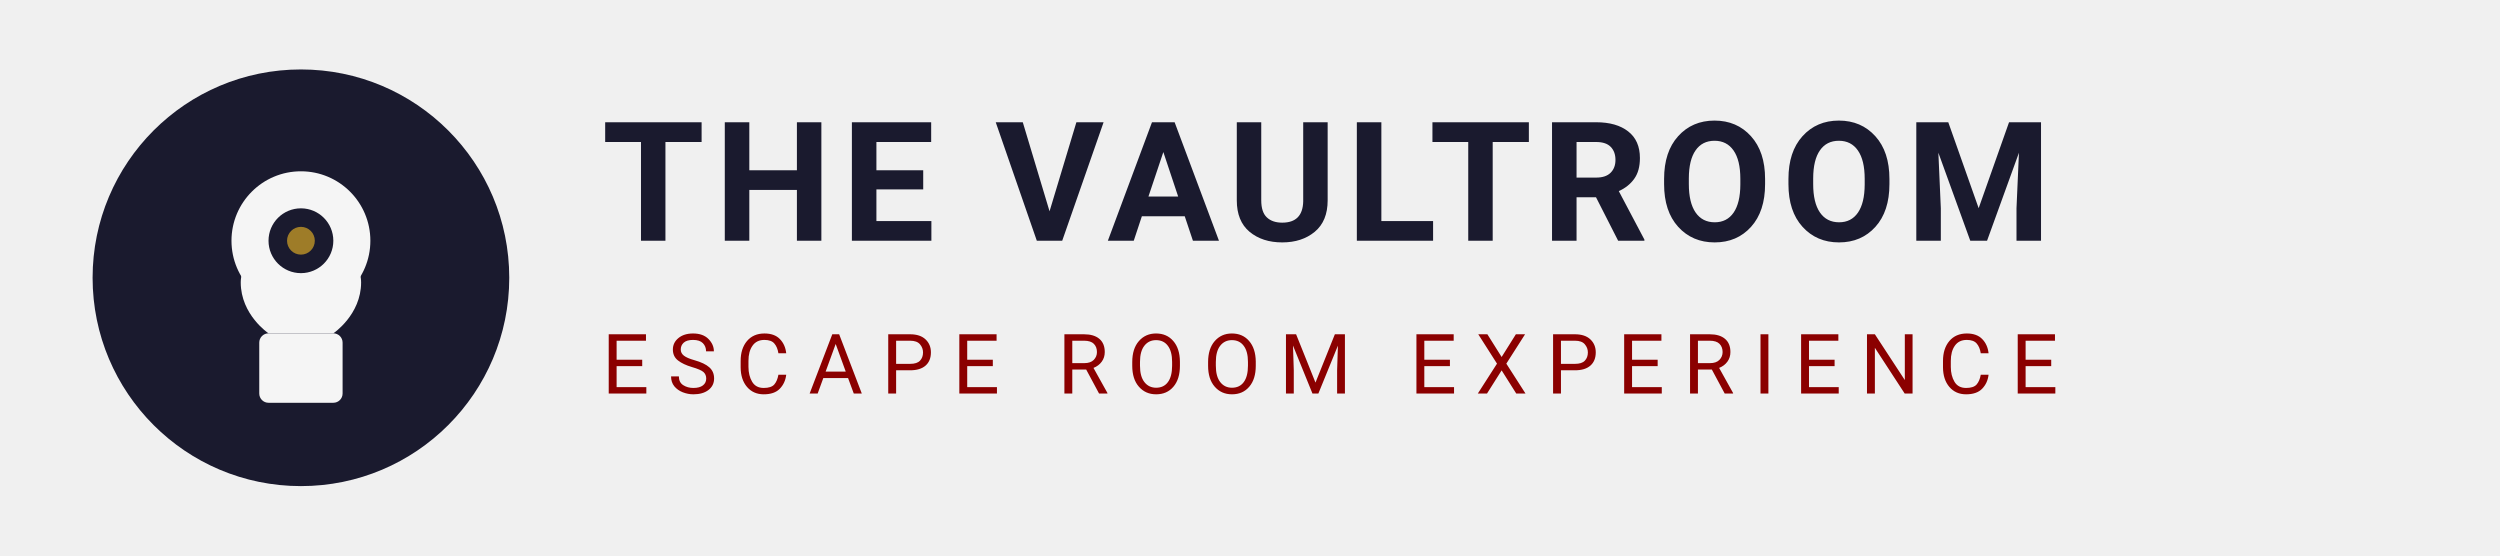
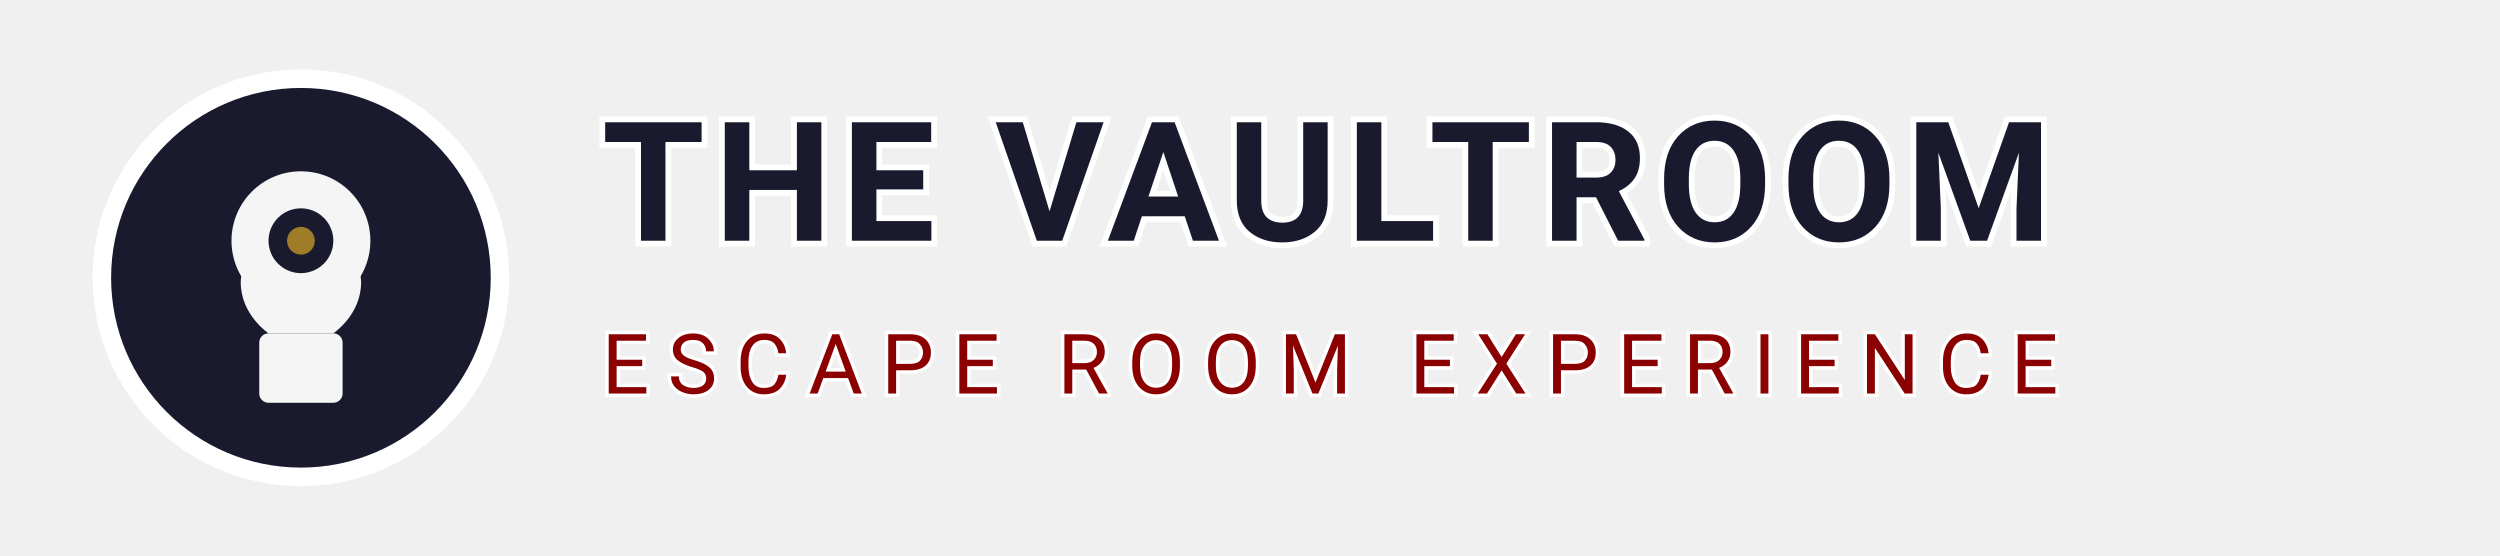
<svg xmlns="http://www.w3.org/2000/svg" width="540" height="120" viewBox="0 0 540 120" role="img">
  <g transform="translate(20, 15)">
-     <circle cx="45" cy="45" r="45" fill="#1A1A2E" />
+     <circle cx="45" cy="45" r="43" fill="#1A1A2E" stroke="#FFFFFF" stroke-width="4" />
    <circle cx="45" cy="37" r="15" fill="#F5F5F5" />
    <path d="M32 46 C32 35 58 35 58 46 C58 53 52 57 52 57 L38 57 C38 57 32 53 32 46Z" fill="#F5F5F5" />
    <rect x="36" y="57" width="18" height="15" rx="2" fill="#F5F5F5" />
    <circle cx="45" cy="37" r="7" fill="#1A1A2E" />
    <circle cx="45" cy="37" r="3" fill="#9E7C28" />
  </g>
-   <text x="130" y="52" font-family="Oswald, Roboto, sans-serif" font-size="36" font-weight="700" fill="#1A1A2E" letter-spacing="2">THE VAULTROOM</text>
-   <text x="130" y="85" font-family="Oswald, Roboto, sans-serif" font-size="18" font-weight="400" fill="#8B0000" letter-spacing="4">ESCAPE ROOM EXPERIENCE</text>
+   <text x="130" y="52" font-family="Oswald, Roboto, sans-serif" font-size="36" font-weight="700" fill="#1A1A2E" stroke="#FFFFFF" stroke-width="2.5" paint-order="stroke" letter-spacing="2">THE VAULTROOM</text>
+   <text x="130" y="85" font-family="Oswald, Roboto, sans-serif" font-size="18" font-weight="400" fill="#8B0000" stroke="#FFFFFF" stroke-width="1.5" paint-order="stroke" letter-spacing="4">ESCAPE ROOM EXPERIENCE</text>
</svg>
